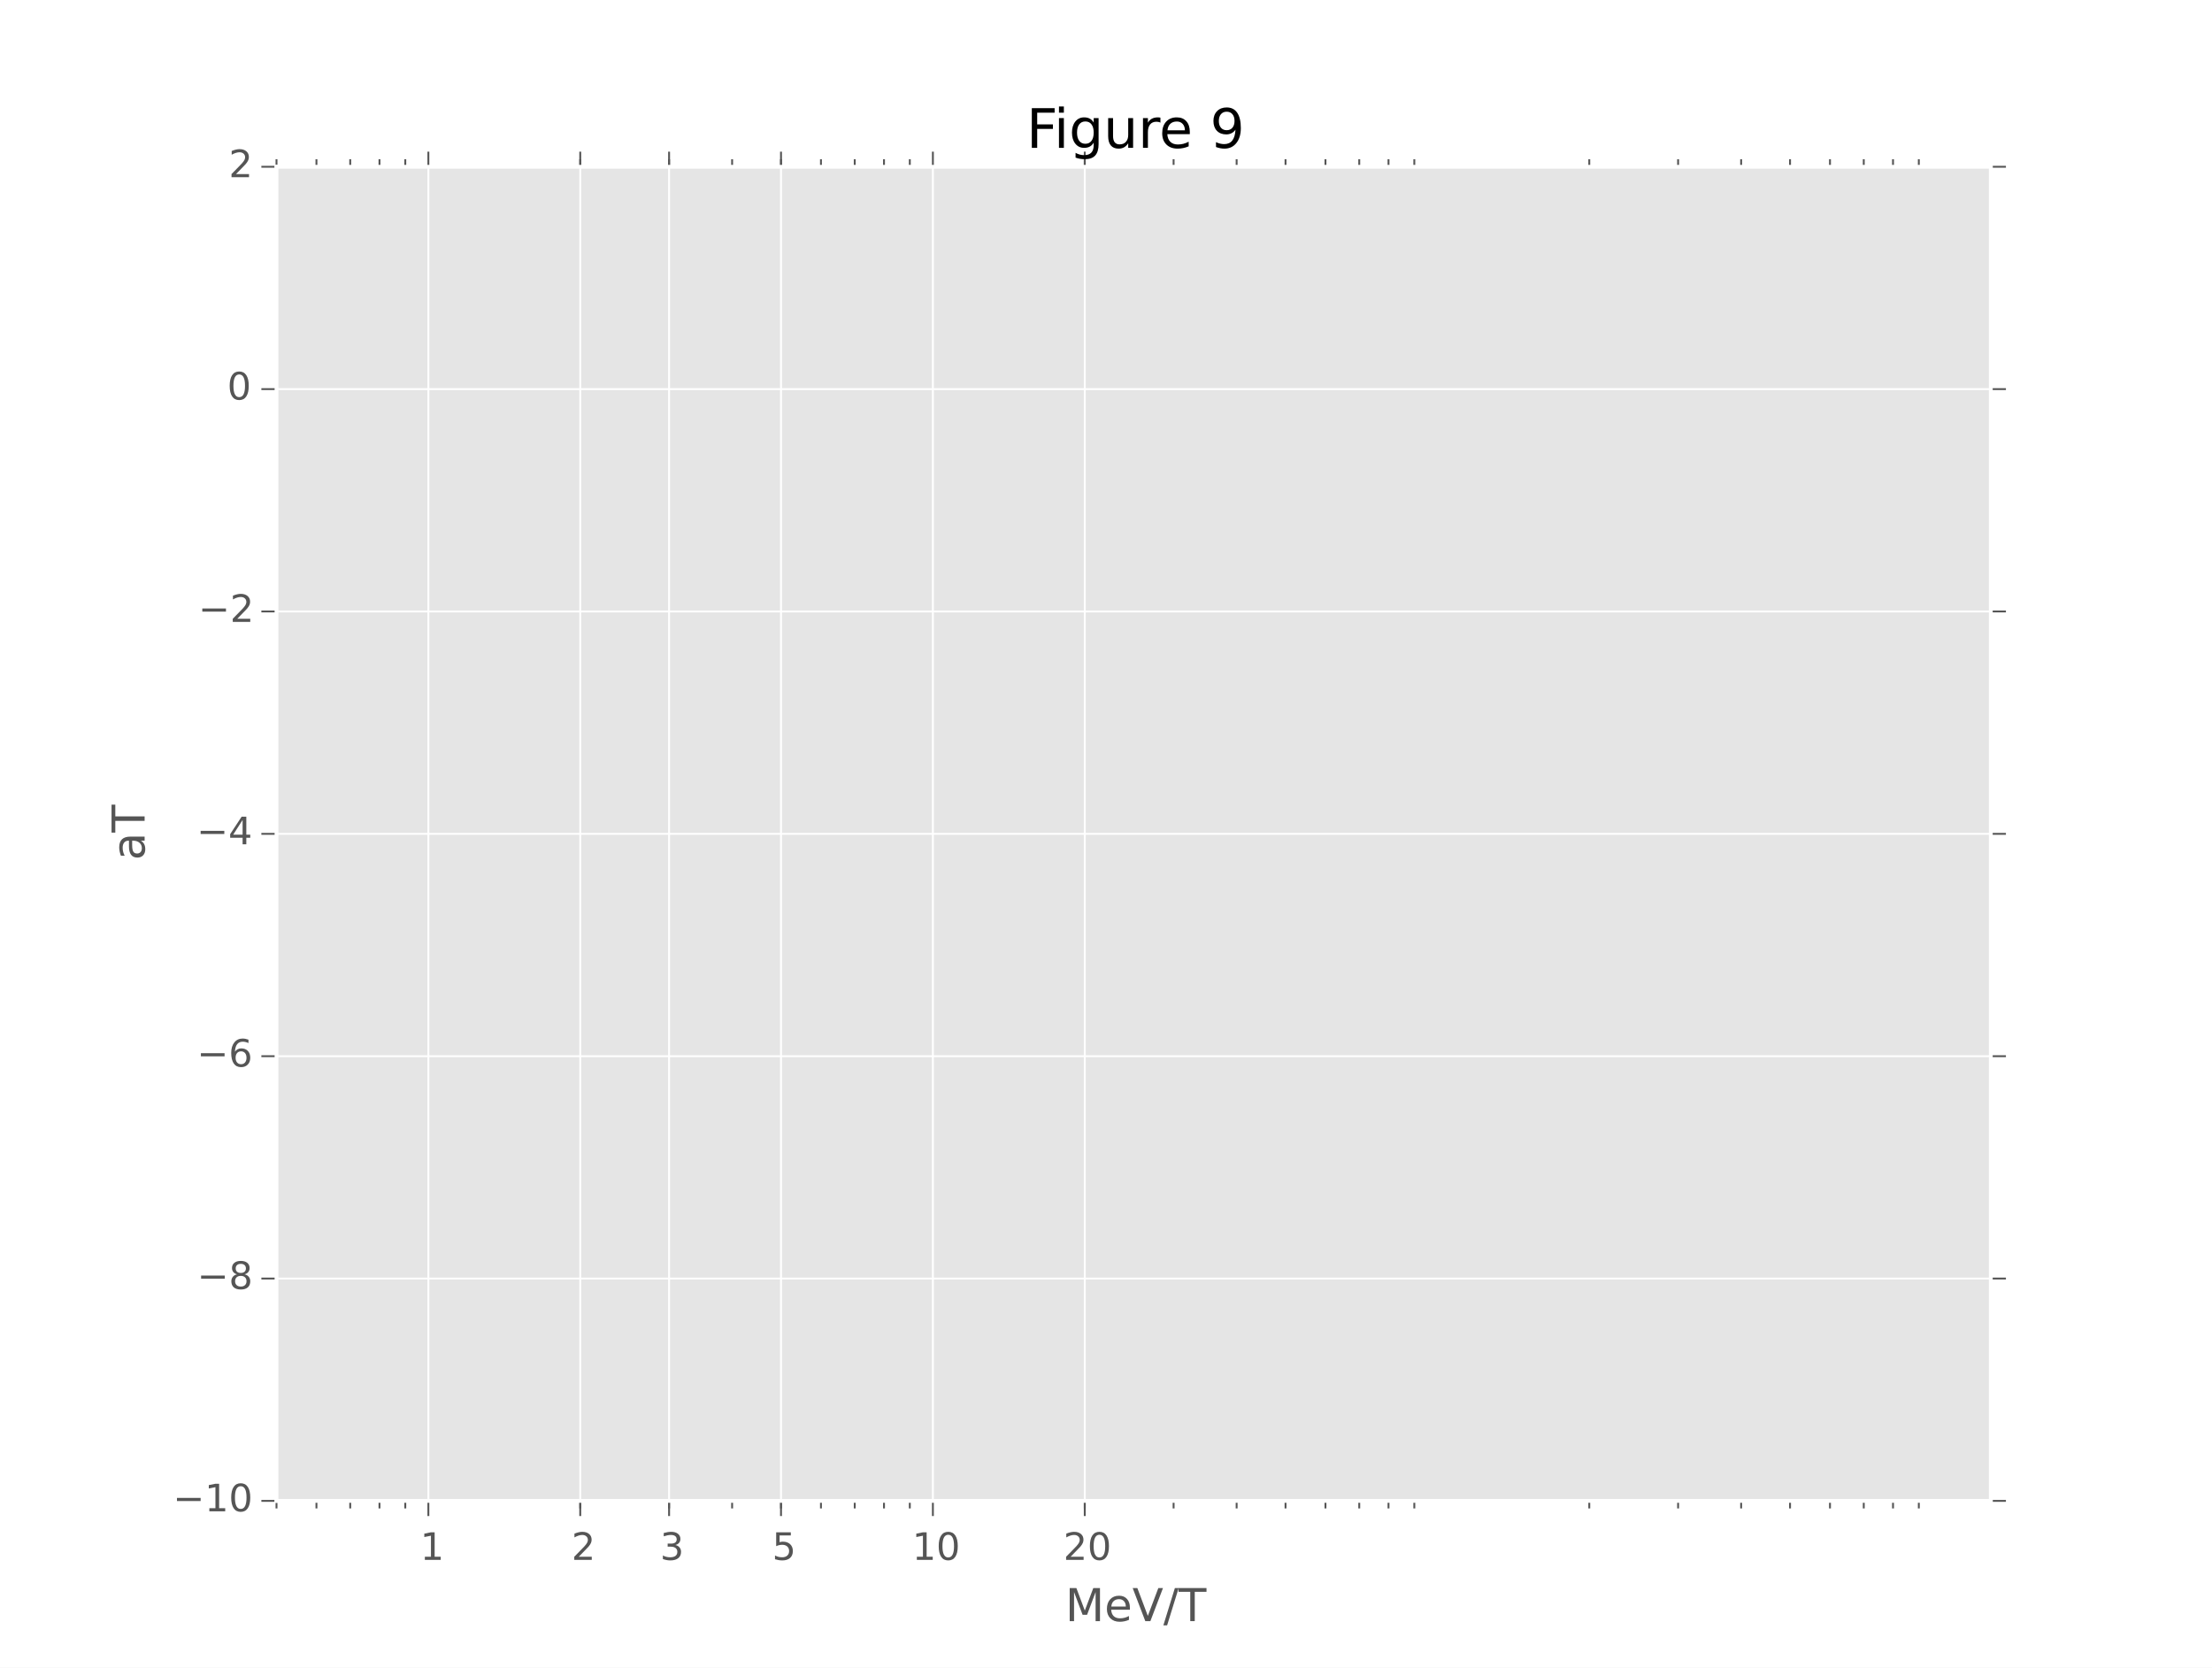
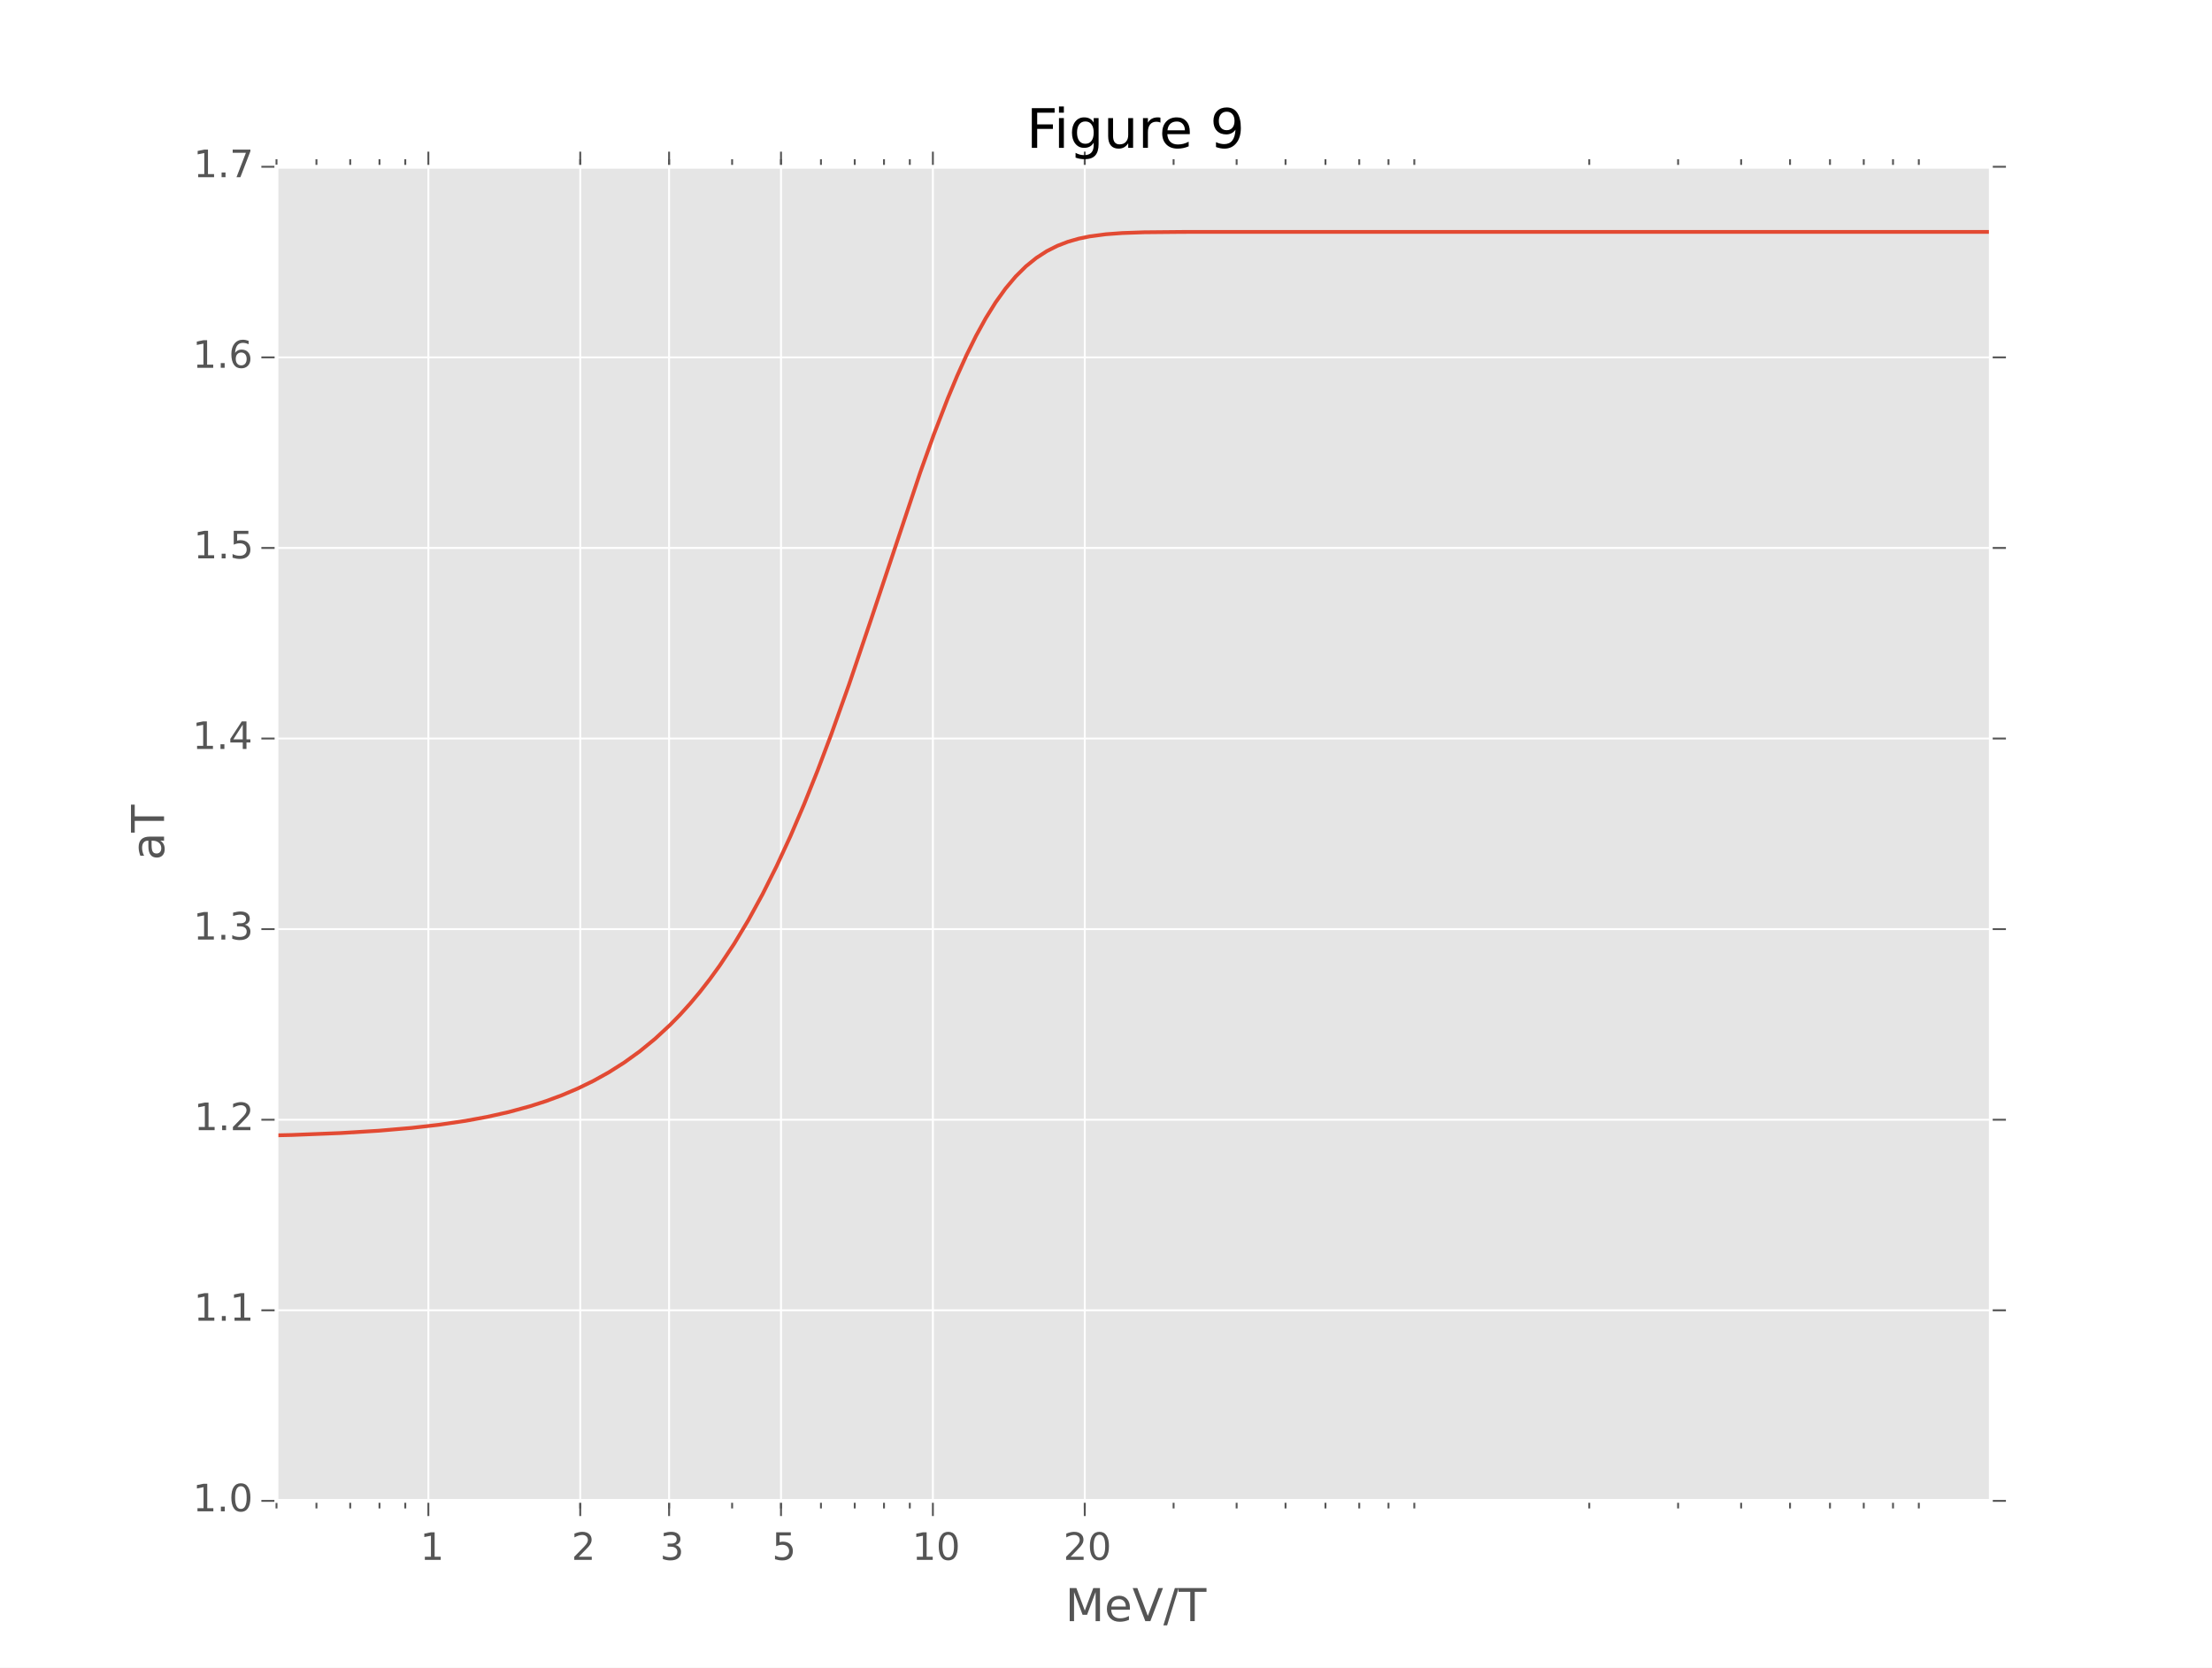
<svg xmlns="http://www.w3.org/2000/svg" xmlns:xlink="http://www.w3.org/1999/xlink" height="441pt" version="1.1" viewBox="0 0 585 441" width="585pt">
  <defs>
    <style type="text/css">
*{stroke-linecap:butt;stroke-linejoin:round;}
  </style>
  </defs>
  <g id="figure_1">
    <g id="patch_1">
      <path d=" M0 441 L585 441 L585 0 L0 0 z " style="fill:#ffffff;" />
    </g>
    <g id="axes_1">
      <g id="patch_2">
        <path d=" M73.125 396.9 L526.5 396.9 L526.5 44.1 L73.125 44.1 z " style="fill:#e5e5e5;" />
      </g>
      <g id="matplotlib.axis_1">
        <g id="xtick_1">
          <g id="line2d_1">
            <path clip-path="url(#p5873ec822d)" d=" M113.29 396.9 L113.29 44.1" style="fill:none;stroke:#ffffff;stroke-linecap:square;stroke-width:0.5;" />
          </g>
          <g id="line2d_2">
            <defs>
              <path d=" M0 0 L0 4" id="m64c3aef5f4" style="stroke:#555555;stroke-width:0.5;" />
            </defs>
            <g>
              <use style="fill:#555555;stroke:#555555;stroke-width:0.5;" x="113.29" xlink:href="#m64c3aef5f4" y="396.9" />
            </g>
          </g>
          <g id="line2d_3">
            <defs>
              <path d=" M0 0 L0 -4" id="m91191bb255" style="stroke:#555555;stroke-width:0.5;" />
            </defs>
            <g>
              <use style="fill:#555555;stroke:#555555;stroke-width:0.5;" x="113.29" xlink:href="#m91191bb255" y="44.1" />
            </g>
          </g>
          <g id="text_1">
            <defs>
              <path d=" M12.406 8.297 L28.516 8.297 L28.516 63.922 L10.984 60.406 L10.984 69.391 L28.422 72.906 L38.281 72.906 L38.281 8.297 L54.391 8.297 L54.391 0 L12.406 0 z " id="BitstreamVeraSans-Roman-31" />
            </defs>
            <g style="fill:#555555;" transform="translate(111.12 412.4984)scale(0.1 -0.1)">
              <use xlink:href="#BitstreamVeraSans-Roman-31" />
            </g>
          </g>
        </g>
        <g id="xtick_2">
          <g id="line2d_4">
            <path clip-path="url(#p5873ec822d)" d=" M153.456 396.9 L153.456 44.1" style="fill:none;stroke:#ffffff;stroke-linecap:square;stroke-width:0.5;" />
          </g>
          <g id="line2d_5">
            <g>
              <use style="fill:#555555;stroke:#555555;stroke-width:0.5;" x="153.456" xlink:href="#m64c3aef5f4" y="396.9" />
            </g>
          </g>
          <g id="line2d_6">
            <g>
              <use style="fill:#555555;stroke:#555555;stroke-width:0.5;" x="153.456" xlink:href="#m91191bb255" y="44.1" />
            </g>
          </g>
          <g id="text_2">
            <defs>
              <path d=" M19.188 8.297 L53.609 8.297 L53.609 0 L7.328 0 L7.328 8.297 Q12.938 14.109 22.625 23.891 Q32.328 33.688 34.812 36.531 Q39.547 41.844 41.422 45.531 Q43.312 49.219 43.312 52.781 Q43.312 58.594 39.234 62.25 Q35.156 65.922 28.609 65.922 Q23.969 65.922 18.812 64.312 Q13.672 62.703 7.812 59.422 L7.812 69.391 Q13.766 71.781 18.938 73 Q24.125 74.219 28.422 74.219 Q39.75 74.219 46.484 68.547 Q53.219 62.891 53.219 53.422 Q53.219 48.922 51.531 44.891 Q49.859 40.875 45.406 35.406 Q44.188 33.984 37.641 27.219 Q31.109 20.453 19.188 8.297" id="BitstreamVeraSans-Roman-32" />
            </defs>
            <g style="fill:#555555;" transform="translate(151.1417 412.4984)scale(0.1 -0.1)">
              <use xlink:href="#BitstreamVeraSans-Roman-32" />
            </g>
          </g>
        </g>
        <g id="xtick_3">
          <g id="line2d_7">
            <path clip-path="url(#p5873ec822d)" d=" M176.951 396.9 L176.951 44.1" style="fill:none;stroke:#ffffff;stroke-linecap:square;stroke-width:0.5;" />
          </g>
          <g id="line2d_8">
            <g>
              <use style="fill:#555555;stroke:#555555;stroke-width:0.5;" x="176.951" xlink:href="#m64c3aef5f4" y="396.9" />
            </g>
          </g>
          <g id="line2d_9">
            <g>
              <use style="fill:#555555;stroke:#555555;stroke-width:0.5;" x="176.951" xlink:href="#m91191bb255" y="44.1" />
            </g>
          </g>
          <g id="text_3">
            <defs>
              <path d=" M40.578 39.312 Q47.656 37.797 51.625 33 Q55.609 28.219 55.609 21.188 Q55.609 10.406 48.188 4.484 Q40.766 -1.422 27.094 -1.422 Q22.516 -1.422 17.656 -0.516 Q12.797 0.391 7.625 2.203 L7.625 11.719 Q11.719 9.328 16.594 8.109 Q21.484 6.891 26.812 6.891 Q36.078 6.891 40.938 10.547 Q45.797 14.203 45.797 21.188 Q45.797 27.641 41.281 31.266 Q36.766 34.906 28.719 34.906 L20.219 34.906 L20.219 43.016 L29.109 43.016 Q36.375 43.016 40.234 45.922 Q44.094 48.828 44.094 54.297 Q44.094 59.906 40.109 62.906 Q36.141 65.922 28.719 65.922 Q24.656 65.922 20.016 65.031 Q15.375 64.156 9.812 62.312 L9.812 71.094 Q15.438 72.656 20.344 73.438 Q25.25 74.219 29.594 74.219 Q40.828 74.219 47.359 69.109 Q53.906 64.016 53.906 55.328 Q53.906 49.266 50.438 45.094 Q46.969 40.922 40.578 39.312" id="BitstreamVeraSans-Roman-33" />
            </defs>
            <g style="fill:#555555;" transform="translate(174.5517 412.4984)scale(0.1 -0.1)">
              <use xlink:href="#BitstreamVeraSans-Roman-33" />
            </g>
          </g>
        </g>
        <g id="xtick_4">
          <g id="line2d_10">
            <path clip-path="url(#p5873ec822d)" d=" M206.551 396.9 L206.551 44.1" style="fill:none;stroke:#ffffff;stroke-linecap:square;stroke-width:0.5;" />
          </g>
          <g id="line2d_11">
            <g>
              <use style="fill:#555555;stroke:#555555;stroke-width:0.5;" x="206.551" xlink:href="#m64c3aef5f4" y="396.9" />
            </g>
          </g>
          <g id="line2d_12">
            <g>
              <use style="fill:#555555;stroke:#555555;stroke-width:0.5;" x="206.551" xlink:href="#m91191bb255" y="44.1" />
            </g>
          </g>
          <g id="text_4">
            <defs>
              <path d=" M10.797 72.906 L49.516 72.906 L49.516 64.594 L19.828 64.594 L19.828 46.734 Q21.969 47.469 24.109 47.828 Q26.266 48.188 28.422 48.188 Q40.625 48.188 47.75 41.5 Q54.891 34.812 54.891 23.391 Q54.891 11.625 47.562 5.094 Q40.234 -1.422 26.906 -1.422 Q22.312 -1.422 17.547 -0.641 Q12.797 0.141 7.719 1.703 L7.719 11.625 Q12.109 9.234 16.797 8.062 Q21.484 6.891 26.703 6.891 Q35.156 6.891 40.078 11.328 Q45.016 15.766 45.016 23.391 Q45.016 31 40.078 35.438 Q35.156 39.891 26.703 39.891 Q22.75 39.891 18.812 39.016 Q14.891 38.141 10.797 36.281 z " id="BitstreamVeraSans-Roman-35" />
            </defs>
            <g style="fill:#555555;" transform="translate(204.1928 412.4984)scale(0.1 -0.1)">
              <use xlink:href="#BitstreamVeraSans-Roman-35" />
            </g>
          </g>
        </g>
        <g id="xtick_5">
          <g id="line2d_13">
            <path clip-path="url(#p5873ec822d)" d=" M246.717 396.9 L246.717 44.1" style="fill:none;stroke:#ffffff;stroke-linecap:square;stroke-width:0.5;" />
          </g>
          <g id="line2d_14">
            <g>
              <use style="fill:#555555;stroke:#555555;stroke-width:0.5;" x="246.717" xlink:href="#m64c3aef5f4" y="396.9" />
            </g>
          </g>
          <g id="line2d_15">
            <g>
              <use style="fill:#555555;stroke:#555555;stroke-width:0.5;" x="246.717" xlink:href="#m91191bb255" y="44.1" />
            </g>
          </g>
          <g id="text_5">
            <defs>
              <path d=" M31.781 66.406 Q24.172 66.406 20.328 58.906 Q16.5 51.422 16.5 36.375 Q16.5 21.391 20.328 13.891 Q24.172 6.391 31.781 6.391 Q39.453 6.391 43.281 13.891 Q47.125 21.391 47.125 36.375 Q47.125 51.422 43.281 58.906 Q39.453 66.406 31.781 66.406 M31.781 74.219 Q44.047 74.219 50.516 64.516 Q56.984 54.828 56.984 36.375 Q56.984 17.969 50.516 8.266 Q44.047 -1.422 31.781 -1.422 Q19.531 -1.422 13.062 8.266 Q6.594 17.969 6.594 36.375 Q6.594 54.828 13.062 64.516 Q19.531 74.219 31.781 74.219" id="BitstreamVeraSans-Roman-30" />
            </defs>
            <g style="fill:#555555;" transform="translate(241.2355 412.4984)scale(0.1 -0.1)">
              <use xlink:href="#BitstreamVeraSans-Roman-31" />
              <use x="63.623" xlink:href="#BitstreamVeraSans-Roman-30" />
            </g>
          </g>
        </g>
        <g id="xtick_6">
          <g id="line2d_16">
            <path clip-path="url(#p5873ec822d)" d=" M286.882 396.9 L286.882 44.1" style="fill:none;stroke:#ffffff;stroke-linecap:square;stroke-width:0.5;" />
          </g>
          <g id="line2d_17">
            <g>
              <use style="fill:#555555;stroke:#555555;stroke-width:0.5;" x="286.882" xlink:href="#m64c3aef5f4" y="396.9" />
            </g>
          </g>
          <g id="line2d_18">
            <g>
              <use style="fill:#555555;stroke:#555555;stroke-width:0.5;" x="286.882" xlink:href="#m91191bb255" y="44.1" />
            </g>
          </g>
          <g id="text_6">
            <g style="fill:#555555;" transform="translate(281.2181 412.4984)scale(0.1 -0.1)">
              <use xlink:href="#BitstreamVeraSans-Roman-32" />
              <use x="63.623" xlink:href="#BitstreamVeraSans-Roman-30" />
            </g>
          </g>
        </g>
        <g id="xtick_7">
          <g id="line2d_19">
            <defs>
              <path d=" M0 0 L0 2" id="m7c1be8cc89" style="stroke:#555555;stroke-width:0.5;" />
            </defs>
            <g>
              <use style="fill:#555555;stroke:#555555;stroke-width:0.5;" x="73.125" xlink:href="#m7c1be8cc89" y="396.9" />
            </g>
          </g>
          <g id="line2d_20">
            <defs>
              <path d=" M0 0 L0 -2" id="m590dc32cdf" style="stroke:#555555;stroke-width:0.5;" />
            </defs>
            <g>
              <use style="fill:#555555;stroke:#555555;stroke-width:0.5;" x="73.125" xlink:href="#m590dc32cdf" y="44.1" />
            </g>
          </g>
        </g>
        <g id="xtick_8">
          <g id="line2d_21">
            <g>
              <use style="fill:#555555;stroke:#555555;stroke-width:0.5;" x="83.69" xlink:href="#m7c1be8cc89" y="396.9" />
            </g>
          </g>
          <g id="line2d_22">
            <g>
              <use style="fill:#555555;stroke:#555555;stroke-width:0.5;" x="83.69" xlink:href="#m590dc32cdf" y="44.1" />
            </g>
          </g>
        </g>
        <g id="xtick_9">
          <g id="line2d_23">
            <g>
              <use style="fill:#555555;stroke:#555555;stroke-width:0.5;" x="92.622" xlink:href="#m7c1be8cc89" y="396.9" />
            </g>
          </g>
          <g id="line2d_24">
            <g>
              <use style="fill:#555555;stroke:#555555;stroke-width:0.5;" x="92.622" xlink:href="#m590dc32cdf" y="44.1" />
            </g>
          </g>
        </g>
        <g id="xtick_10">
          <g id="line2d_25">
            <g>
              <use style="fill:#555555;stroke:#555555;stroke-width:0.5;" x="100.36" xlink:href="#m7c1be8cc89" y="396.9" />
            </g>
          </g>
          <g id="line2d_26">
            <g>
              <use style="fill:#555555;stroke:#555555;stroke-width:0.5;" x="100.36" xlink:href="#m590dc32cdf" y="44.1" />
            </g>
          </g>
        </g>
        <g id="xtick_11">
          <g id="line2d_27">
            <g>
              <use style="fill:#555555;stroke:#555555;stroke-width:0.5;" x="107.185" xlink:href="#m7c1be8cc89" y="396.9" />
            </g>
          </g>
          <g id="line2d_28">
            <g>
              <use style="fill:#555555;stroke:#555555;stroke-width:0.5;" x="107.185" xlink:href="#m590dc32cdf" y="44.1" />
            </g>
          </g>
        </g>
        <g id="xtick_12">
          <g id="line2d_29">
            <g>
              <use style="fill:#555555;stroke:#555555;stroke-width:0.5;" x="153.456" xlink:href="#m7c1be8cc89" y="396.9" />
            </g>
          </g>
          <g id="line2d_30">
            <g>
              <use style="fill:#555555;stroke:#555555;stroke-width:0.5;" x="153.456" xlink:href="#m590dc32cdf" y="44.1" />
            </g>
          </g>
        </g>
        <g id="xtick_13">
          <g id="line2d_31">
            <g>
              <use style="fill:#555555;stroke:#555555;stroke-width:0.5;" x="176.951" xlink:href="#m7c1be8cc89" y="396.9" />
            </g>
          </g>
          <g id="line2d_32">
            <g>
              <use style="fill:#555555;stroke:#555555;stroke-width:0.5;" x="176.951" xlink:href="#m590dc32cdf" y="44.1" />
            </g>
          </g>
        </g>
        <g id="xtick_14">
          <g id="line2d_33">
            <g>
              <use style="fill:#555555;stroke:#555555;stroke-width:0.5;" x="193.621" xlink:href="#m7c1be8cc89" y="396.9" />
            </g>
          </g>
          <g id="line2d_34">
            <g>
              <use style="fill:#555555;stroke:#555555;stroke-width:0.5;" x="193.621" xlink:href="#m590dc32cdf" y="44.1" />
            </g>
          </g>
        </g>
        <g id="xtick_15">
          <g id="line2d_35">
            <g>
              <use style="fill:#555555;stroke:#555555;stroke-width:0.5;" x="206.551" xlink:href="#m7c1be8cc89" y="396.9" />
            </g>
          </g>
          <g id="line2d_36">
            <g>
              <use style="fill:#555555;stroke:#555555;stroke-width:0.5;" x="206.551" xlink:href="#m590dc32cdf" y="44.1" />
            </g>
          </g>
        </g>
        <g id="xtick_16">
          <g id="line2d_37">
            <g>
              <use style="fill:#555555;stroke:#555555;stroke-width:0.5;" x="217.116" xlink:href="#m7c1be8cc89" y="396.9" />
            </g>
          </g>
          <g id="line2d_38">
            <g>
              <use style="fill:#555555;stroke:#555555;stroke-width:0.5;" x="217.116" xlink:href="#m590dc32cdf" y="44.1" />
            </g>
          </g>
        </g>
        <g id="xtick_17">
          <g id="line2d_39">
            <g>
              <use style="fill:#555555;stroke:#555555;stroke-width:0.5;" x="226.049" xlink:href="#m7c1be8cc89" y="396.9" />
            </g>
          </g>
          <g id="line2d_40">
            <g>
              <use style="fill:#555555;stroke:#555555;stroke-width:0.5;" x="226.049" xlink:href="#m590dc32cdf" y="44.1" />
            </g>
          </g>
        </g>
        <g id="xtick_18">
          <g id="line2d_41">
            <g>
              <use style="fill:#555555;stroke:#555555;stroke-width:0.5;" x="233.786" xlink:href="#m7c1be8cc89" y="396.9" />
            </g>
          </g>
          <g id="line2d_42">
            <g>
              <use style="fill:#555555;stroke:#555555;stroke-width:0.5;" x="233.786" xlink:href="#m590dc32cdf" y="44.1" />
            </g>
          </g>
        </g>
        <g id="xtick_19">
          <g id="line2d_43">
            <g>
              <use style="fill:#555555;stroke:#555555;stroke-width:0.5;" x="240.612" xlink:href="#m7c1be8cc89" y="396.9" />
            </g>
          </g>
          <g id="line2d_44">
            <g>
              <use style="fill:#555555;stroke:#555555;stroke-width:0.5;" x="240.612" xlink:href="#m590dc32cdf" y="44.1" />
            </g>
          </g>
        </g>
        <g id="xtick_20">
          <g id="line2d_45">
            <g>
              <use style="fill:#555555;stroke:#555555;stroke-width:0.5;" x="286.882" xlink:href="#m7c1be8cc89" y="396.9" />
            </g>
          </g>
          <g id="line2d_46">
            <g>
              <use style="fill:#555555;stroke:#555555;stroke-width:0.5;" x="286.882" xlink:href="#m590dc32cdf" y="44.1" />
            </g>
          </g>
        </g>
        <g id="xtick_21">
          <g id="line2d_47">
            <g>
              <use style="fill:#555555;stroke:#555555;stroke-width:0.5;" x="310.377" xlink:href="#m7c1be8cc89" y="396.9" />
            </g>
          </g>
          <g id="line2d_48">
            <g>
              <use style="fill:#555555;stroke:#555555;stroke-width:0.5;" x="310.377" xlink:href="#m590dc32cdf" y="44.1" />
            </g>
          </g>
        </g>
        <g id="xtick_22">
          <g id="line2d_49">
            <g>
              <use style="fill:#555555;stroke:#555555;stroke-width:0.5;" x="327.048" xlink:href="#m7c1be8cc89" y="396.9" />
            </g>
          </g>
          <g id="line2d_50">
            <g>
              <use style="fill:#555555;stroke:#555555;stroke-width:0.5;" x="327.048" xlink:href="#m590dc32cdf" y="44.1" />
            </g>
          </g>
        </g>
        <g id="xtick_23">
          <g id="line2d_51">
            <g>
              <use style="fill:#555555;stroke:#555555;stroke-width:0.5;" x="339.978" xlink:href="#m7c1be8cc89" y="396.9" />
            </g>
          </g>
          <g id="line2d_52">
            <g>
              <use style="fill:#555555;stroke:#555555;stroke-width:0.5;" x="339.978" xlink:href="#m590dc32cdf" y="44.1" />
            </g>
          </g>
        </g>
        <g id="xtick_24">
          <g id="line2d_53">
            <g>
              <use style="fill:#555555;stroke:#555555;stroke-width:0.5;" x="350.543" xlink:href="#m7c1be8cc89" y="396.9" />
            </g>
          </g>
          <g id="line2d_54">
            <g>
              <use style="fill:#555555;stroke:#555555;stroke-width:0.5;" x="350.543" xlink:href="#m590dc32cdf" y="44.1" />
            </g>
          </g>
        </g>
        <g id="xtick_25">
          <g id="line2d_55">
            <g>
              <use style="fill:#555555;stroke:#555555;stroke-width:0.5;" x="359.475" xlink:href="#m7c1be8cc89" y="396.9" />
            </g>
          </g>
          <g id="line2d_56">
            <g>
              <use style="fill:#555555;stroke:#555555;stroke-width:0.5;" x="359.475" xlink:href="#m590dc32cdf" y="44.1" />
            </g>
          </g>
        </g>
        <g id="xtick_26">
          <g id="line2d_57">
            <g>
              <use style="fill:#555555;stroke:#555555;stroke-width:0.5;" x="367.213" xlink:href="#m7c1be8cc89" y="396.9" />
            </g>
          </g>
          <g id="line2d_58">
            <g>
              <use style="fill:#555555;stroke:#555555;stroke-width:0.5;" x="367.213" xlink:href="#m590dc32cdf" y="44.1" />
            </g>
          </g>
        </g>
        <g id="xtick_27">
          <g id="line2d_59">
            <g>
              <use style="fill:#555555;stroke:#555555;stroke-width:0.5;" x="374.038" xlink:href="#m7c1be8cc89" y="396.9" />
            </g>
          </g>
          <g id="line2d_60">
            <g>
              <use style="fill:#555555;stroke:#555555;stroke-width:0.5;" x="374.038" xlink:href="#m590dc32cdf" y="44.1" />
            </g>
          </g>
        </g>
        <g id="xtick_28">
          <g id="line2d_61">
            <g>
              <use style="fill:#555555;stroke:#555555;stroke-width:0.5;" x="420.309" xlink:href="#m7c1be8cc89" y="396.9" />
            </g>
          </g>
          <g id="line2d_62">
            <g>
              <use style="fill:#555555;stroke:#555555;stroke-width:0.5;" x="420.309" xlink:href="#m590dc32cdf" y="44.1" />
            </g>
          </g>
        </g>
        <g id="xtick_29">
          <g id="line2d_63">
            <g>
              <use style="fill:#555555;stroke:#555555;stroke-width:0.5;" x="443.804" xlink:href="#m7c1be8cc89" y="396.9" />
            </g>
          </g>
          <g id="line2d_64">
            <g>
              <use style="fill:#555555;stroke:#555555;stroke-width:0.5;" x="443.804" xlink:href="#m590dc32cdf" y="44.1" />
            </g>
          </g>
        </g>
        <g id="xtick_30">
          <g id="line2d_65">
            <g>
              <use style="fill:#555555;stroke:#555555;stroke-width:0.5;" x="460.474" xlink:href="#m7c1be8cc89" y="396.9" />
            </g>
          </g>
          <g id="line2d_66">
            <g>
              <use style="fill:#555555;stroke:#555555;stroke-width:0.5;" x="460.474" xlink:href="#m590dc32cdf" y="44.1" />
            </g>
          </g>
        </g>
        <g id="xtick_31">
          <g id="line2d_67">
            <g>
              <use style="fill:#555555;stroke:#555555;stroke-width:0.5;" x="473.404" xlink:href="#m7c1be8cc89" y="396.9" />
            </g>
          </g>
          <g id="line2d_68">
            <g>
              <use style="fill:#555555;stroke:#555555;stroke-width:0.5;" x="473.404" xlink:href="#m590dc32cdf" y="44.1" />
            </g>
          </g>
        </g>
        <g id="xtick_32">
          <g id="line2d_69">
            <g>
              <use style="fill:#555555;stroke:#555555;stroke-width:0.5;" x="483.969" xlink:href="#m7c1be8cc89" y="396.9" />
            </g>
          </g>
          <g id="line2d_70">
            <g>
              <use style="fill:#555555;stroke:#555555;stroke-width:0.5;" x="483.969" xlink:href="#m590dc32cdf" y="44.1" />
            </g>
          </g>
        </g>
        <g id="xtick_33">
          <g id="line2d_71">
            <g>
              <use style="fill:#555555;stroke:#555555;stroke-width:0.5;" x="492.902" xlink:href="#m7c1be8cc89" y="396.9" />
            </g>
          </g>
          <g id="line2d_72">
            <g>
              <use style="fill:#555555;stroke:#555555;stroke-width:0.5;" x="492.902" xlink:href="#m590dc32cdf" y="44.1" />
            </g>
          </g>
        </g>
        <g id="xtick_34">
          <g id="line2d_73">
            <g>
              <use style="fill:#555555;stroke:#555555;stroke-width:0.5;" x="500.639" xlink:href="#m7c1be8cc89" y="396.9" />
            </g>
          </g>
          <g id="line2d_74">
            <g>
              <use style="fill:#555555;stroke:#555555;stroke-width:0.5;" x="500.639" xlink:href="#m590dc32cdf" y="44.1" />
            </g>
          </g>
        </g>
        <g id="xtick_35">
          <g id="line2d_75">
            <g>
              <use style="fill:#555555;stroke:#555555;stroke-width:0.5;" x="507.464" xlink:href="#m7c1be8cc89" y="396.9" />
            </g>
          </g>
          <g id="line2d_76">
            <g>
              <use style="fill:#555555;stroke:#555555;stroke-width:0.5;" x="507.464" xlink:href="#m590dc32cdf" y="44.1" />
            </g>
          </g>
        </g>
        <g id="text_7">
          <defs>
            <path d=" M56.203 29.594 L56.203 25.203 L14.891 25.203 Q15.484 15.922 20.484 11.062 Q25.484 6.203 34.422 6.203 Q39.594 6.203 44.453 7.469 Q49.312 8.734 54.109 11.281 L54.109 2.781 Q49.266 0.734 44.188 -0.344 Q39.109 -1.422 33.891 -1.422 Q20.797 -1.422 13.156 6.188 Q5.516 13.812 5.516 26.812 Q5.516 40.234 12.766 48.109 Q20.016 56 32.328 56 Q43.359 56 49.781 48.891 Q56.203 41.797 56.203 29.594 M47.219 32.234 Q47.125 39.594 43.094 43.984 Q39.062 48.391 32.422 48.391 Q24.906 48.391 20.391 44.141 Q15.875 39.891 15.188 32.172 z " id="BitstreamVeraSans-Roman-65" />
            <path d=" M9.812 72.906 L24.516 72.906 L43.109 23.297 L61.812 72.906 L76.516 72.906 L76.516 0 L66.891 0 L66.891 64.016 L48.094 14.016 L38.188 14.016 L19.391 64.016 L19.391 0 L9.812 0 z " id="BitstreamVeraSans-Roman-4d" />
            <path d=" M-0.297 72.906 L61.375 72.906 L61.375 64.594 L35.5 64.594 L35.5 0 L25.594 0 L25.594 64.594 L-0.297 64.594 z " id="BitstreamVeraSans-Roman-54" />
            <path d=" M28.609 0 L0.781 72.906 L11.078 72.906 L34.188 11.531 L57.328 72.906 L67.578 72.906 L39.797 0 z " id="BitstreamVeraSans-Roman-56" />
            <path d=" M25.391 72.906 L33.688 72.906 L8.297 -9.281 L0 -9.281 z " id="BitstreamVeraSans-Roman-2f" />
          </defs>
          <g style="fill:#555555;" transform="translate(281.7244 428.6963)scale(0.12 -0.12)">
            <use xlink:href="#BitstreamVeraSans-Roman-4d" />
            <use x="86.279" xlink:href="#BitstreamVeraSans-Roman-65" />
            <use x="147.803" xlink:href="#BitstreamVeraSans-Roman-56" />
            <use x="216.211" xlink:href="#BitstreamVeraSans-Roman-2f" />
            <use x="249.902" xlink:href="#BitstreamVeraSans-Roman-54" />
          </g>
        </g>
      </g>
      <g id="matplotlib.axis_2">
        <g id="ytick_1">
          <g id="line2d_77">
            <path clip-path="url(#p5873ec822d)" d=" M73.125 396.9 L526.5 396.9" style="fill:none;stroke:#ffffff;stroke-linecap:square;stroke-width:0.5;" />
          </g>
          <g id="line2d_78">
            <defs>
              <path d=" M0 0 L-4 0" id="mf591f037a3" style="stroke:#555555;stroke-width:0.5;" />
            </defs>
            <g>
              <use style="fill:#555555;stroke:#555555;stroke-width:0.5;" x="73.125" xlink:href="#mf591f037a3" y="396.9" />
            </g>
          </g>
          <g id="line2d_79">
            <defs>
              <path d=" M0 0 L4 0" id="m9430d3eee0" style="stroke:#555555;stroke-width:0.5;" />
            </defs>
            <g>
              <use style="fill:#555555;stroke:#555555;stroke-width:0.5;" x="526.5" xlink:href="#m9430d3eee0" y="396.9" />
            </g>
          </g>
          <g id="text_8">
            <defs>
-               <path d=" M10.594 35.5 L73.188 35.5 L73.188 27.203 L10.594 27.203 z " id="BitstreamVeraSans-Roman-2212" />
-             </defs>
-             <g style="fill:#555555;" transform="translate(45.74375 399.6594)scale(0.1 -0.1)">
-               <use xlink:href="#BitstreamVeraSans-Roman-2212" />
-               <use x="83.789" xlink:href="#BitstreamVeraSans-Roman-31" />
-               <use x="147.412" xlink:href="#BitstreamVeraSans-Roman-30" />
+               <path d=" M10.688 12.406 L21 12.406 L21 0 L10.688 0 z " id="BitstreamVeraSans-Roman-2e" />
+             </defs>
+             <g style="fill:#555555;" transform="translate(50.98438 399.6594)scale(0.1 -0.1)">
+               <use xlink:href="#BitstreamVeraSans-Roman-31" />
+               <use x="63.623" xlink:href="#BitstreamVeraSans-Roman-2e" />
+               <use x="95.41" xlink:href="#BitstreamVeraSans-Roman-30" />
            </g>
          </g>
        </g>
        <g id="ytick_2">
          <g id="line2d_80">
-             <path clip-path="url(#p5873ec822d)" d=" M73.125 338.1 L526.5 338.1" style="fill:none;stroke:#ffffff;stroke-linecap:square;stroke-width:0.5;" />
+             <path clip-path="url(#p5873ec822d)" d=" M73.125 346.5 L526.5 346.5" style="fill:none;stroke:#ffffff;stroke-linecap:square;stroke-width:0.5;" />
          </g>
          <g id="line2d_81">
            <g>
-               <use style="fill:#555555;stroke:#555555;stroke-width:0.5;" x="73.125" xlink:href="#mf591f037a3" y="338.1" />
+               <use style="fill:#555555;stroke:#555555;stroke-width:0.5;" x="73.125" xlink:href="#mf591f037a3" y="346.5" />
            </g>
          </g>
          <g id="line2d_82">
            <g>
-               <use style="fill:#555555;stroke:#555555;stroke-width:0.5;" x="526.5" xlink:href="#m9430d3eee0" y="338.1" />
+               <use style="fill:#555555;stroke:#555555;stroke-width:0.5;" x="526.5" xlink:href="#m9430d3eee0" y="346.5" />
            </g>
          </g>
          <g id="text_9">
-             <defs>
-               <path d=" M31.781 34.625 Q24.75 34.625 20.719 30.859 Q16.703 27.094 16.703 20.516 Q16.703 13.922 20.719 10.156 Q24.75 6.391 31.781 6.391 Q38.812 6.391 42.859 10.172 Q46.922 13.969 46.922 20.516 Q46.922 27.094 42.891 30.859 Q38.875 34.625 31.781 34.625 M21.922 38.812 Q15.578 40.375 12.031 44.719 Q8.5 49.078 8.5 55.328 Q8.5 64.062 14.719 69.141 Q20.953 74.219 31.781 74.219 Q42.672 74.219 48.875 69.141 Q55.078 64.062 55.078 55.328 Q55.078 49.078 51.531 44.719 Q48 40.375 41.703 38.812 Q48.828 37.156 52.797 32.312 Q56.781 27.484 56.781 20.516 Q56.781 9.906 50.312 4.234 Q43.844 -1.422 31.781 -1.422 Q19.734 -1.422 13.25 4.234 Q6.781 9.906 6.781 20.516 Q6.781 27.484 10.781 32.312 Q14.797 37.156 21.922 38.812 M18.312 54.391 Q18.312 48.734 21.844 45.562 Q25.391 42.391 31.781 42.391 Q38.141 42.391 41.719 45.562 Q45.312 48.734 45.312 54.391 Q45.312 60.062 41.719 63.234 Q38.141 66.406 31.781 66.406 Q25.391 66.406 21.844 63.234 Q18.312 60.062 18.312 54.391" id="BitstreamVeraSans-Roman-38" />
-             </defs>
-             <g style="fill:#555555;" transform="translate(52.12656 340.8594)scale(0.1 -0.1)">
-               <use xlink:href="#BitstreamVeraSans-Roman-2212" />
-               <use x="83.789" xlink:href="#BitstreamVeraSans-Roman-38" />
+             <g style="fill:#555555;" transform="translate(51.24375 349.2594)scale(0.1 -0.1)">
+               <use xlink:href="#BitstreamVeraSans-Roman-31" />
+               <use x="63.623" xlink:href="#BitstreamVeraSans-Roman-2e" />
+               <use x="95.41" xlink:href="#BitstreamVeraSans-Roman-31" />
            </g>
          </g>
        </g>
        <g id="ytick_3">
          <g id="line2d_83">
-             <path clip-path="url(#p5873ec822d)" d=" M73.125 279.3 L526.5 279.3" style="fill:none;stroke:#ffffff;stroke-linecap:square;stroke-width:0.5;" />
+             <path clip-path="url(#p5873ec822d)" d=" M73.125 296.1 L526.5 296.1" style="fill:none;stroke:#ffffff;stroke-linecap:square;stroke-width:0.5;" />
          </g>
          <g id="line2d_84">
            <g>
-               <use style="fill:#555555;stroke:#555555;stroke-width:0.5;" x="73.125" xlink:href="#mf591f037a3" y="279.3" />
+               <use style="fill:#555555;stroke:#555555;stroke-width:0.5;" x="73.125" xlink:href="#mf591f037a3" y="296.1" />
            </g>
          </g>
          <g id="line2d_85">
            <g>
-               <use style="fill:#555555;stroke:#555555;stroke-width:0.5;" x="526.5" xlink:href="#m9430d3eee0" y="279.3" />
+               <use style="fill:#555555;stroke:#555555;stroke-width:0.5;" x="526.5" xlink:href="#m9430d3eee0" y="296.1" />
            </g>
          </g>
          <g id="text_10">
-             <defs>
-               <path d=" M33.016 40.375 Q26.375 40.375 22.484 35.828 Q18.609 31.297 18.609 23.391 Q18.609 15.531 22.484 10.953 Q26.375 6.391 33.016 6.391 Q39.656 6.391 43.531 10.953 Q47.406 15.531 47.406 23.391 Q47.406 31.297 43.531 35.828 Q39.656 40.375 33.016 40.375 M52.594 71.297 L52.594 62.312 Q48.875 64.062 45.094 64.984 Q41.312 65.922 37.594 65.922 Q27.828 65.922 22.672 59.328 Q17.531 52.734 16.797 39.406 Q19.672 43.656 24.016 45.922 Q28.375 48.188 33.594 48.188 Q44.578 48.188 50.953 41.516 Q57.328 34.859 57.328 23.391 Q57.328 12.156 50.688 5.359 Q44.047 -1.422 33.016 -1.422 Q20.359 -1.422 13.672 8.266 Q6.984 17.969 6.984 36.375 Q6.984 53.656 15.188 63.938 Q23.391 74.219 37.203 74.219 Q40.922 74.219 44.703 73.484 Q48.484 72.75 52.594 71.297" id="BitstreamVeraSans-Roman-36" />
-             </defs>
-             <g style="fill:#555555;" transform="translate(52.07187 282.0594)scale(0.1 -0.1)">
-               <use xlink:href="#BitstreamVeraSans-Roman-2212" />
-               <use x="83.789" xlink:href="#BitstreamVeraSans-Roman-36" />
+             <g style="fill:#555555;" transform="translate(51.32187 298.8594)scale(0.1 -0.1)">
+               <use xlink:href="#BitstreamVeraSans-Roman-31" />
+               <use x="63.623" xlink:href="#BitstreamVeraSans-Roman-2e" />
+               <use x="95.41" xlink:href="#BitstreamVeraSans-Roman-32" />
            </g>
          </g>
        </g>
        <g id="ytick_4">
          <g id="line2d_86">
-             <path clip-path="url(#p5873ec822d)" d=" M73.125 220.5 L526.5 220.5" style="fill:none;stroke:#ffffff;stroke-linecap:square;stroke-width:0.5;" />
+             <path clip-path="url(#p5873ec822d)" d=" M73.125 245.7 L526.5 245.7" style="fill:none;stroke:#ffffff;stroke-linecap:square;stroke-width:0.5;" />
          </g>
          <g id="line2d_87">
            <g>
-               <use style="fill:#555555;stroke:#555555;stroke-width:0.5;" x="73.125" xlink:href="#mf591f037a3" y="220.5" />
+               <use style="fill:#555555;stroke:#555555;stroke-width:0.5;" x="73.125" xlink:href="#mf591f037a3" y="245.7" />
            </g>
          </g>
          <g id="line2d_88">
            <g>
-               <use style="fill:#555555;stroke:#555555;stroke-width:0.5;" x="526.5" xlink:href="#m9430d3eee0" y="220.5" />
+               <use style="fill:#555555;stroke:#555555;stroke-width:0.5;" x="526.5" xlink:href="#m9430d3eee0" y="245.7" />
            </g>
          </g>
          <g id="text_11">
-             <defs>
-               <path d=" M37.797 64.312 L12.891 25.391 L37.797 25.391 z  M35.203 72.906 L47.609 72.906 L47.609 25.391 L58.016 25.391 L58.016 17.188 L47.609 17.188 L47.609 0 L37.797 0 L37.797 17.188 L4.891 17.188 L4.891 26.703 z " id="BitstreamVeraSans-Roman-34" />
-             </defs>
-             <g style="fill:#555555;" transform="translate(52.00312 223.2594)scale(0.1 -0.1)">
-               <use xlink:href="#BitstreamVeraSans-Roman-2212" />
-               <use x="83.789" xlink:href="#BitstreamVeraSans-Roman-34" />
+             <g style="fill:#555555;" transform="translate(51.12188 248.4594)scale(0.1 -0.1)">
+               <use xlink:href="#BitstreamVeraSans-Roman-31" />
+               <use x="63.623" xlink:href="#BitstreamVeraSans-Roman-2e" />
+               <use x="95.41" xlink:href="#BitstreamVeraSans-Roman-33" />
            </g>
          </g>
        </g>
        <g id="ytick_5">
          <g id="line2d_89">
-             <path clip-path="url(#p5873ec822d)" d=" M73.125 161.7 L526.5 161.7" style="fill:none;stroke:#ffffff;stroke-linecap:square;stroke-width:0.5;" />
+             <path clip-path="url(#p5873ec822d)" d=" M73.125 195.3 L526.5 195.3" style="fill:none;stroke:#ffffff;stroke-linecap:square;stroke-width:0.5;" />
          </g>
          <g id="line2d_90">
            <g>
-               <use style="fill:#555555;stroke:#555555;stroke-width:0.5;" x="73.125" xlink:href="#mf591f037a3" y="161.7" />
+               <use style="fill:#555555;stroke:#555555;stroke-width:0.5;" x="73.125" xlink:href="#mf591f037a3" y="195.3" />
            </g>
          </g>
          <g id="line2d_91">
            <g>
-               <use style="fill:#555555;stroke:#555555;stroke-width:0.5;" x="526.5" xlink:href="#m9430d3eee0" y="161.7" />
+               <use style="fill:#555555;stroke:#555555;stroke-width:0.5;" x="526.5" xlink:href="#m9430d3eee0" y="195.3" />
            </g>
          </g>
          <g id="text_12">
-             <g style="fill:#555555;" transform="translate(52.44375 164.4594)scale(0.1 -0.1)">
-               <use xlink:href="#BitstreamVeraSans-Roman-2212" />
-               <use x="83.789" xlink:href="#BitstreamVeraSans-Roman-32" />
+             <defs>
+               <path d=" M37.797 64.312 L12.891 25.391 L37.797 25.391 z  M35.203 72.906 L47.609 72.906 L47.609 25.391 L58.016 25.391 L58.016 17.188 L47.609 17.188 L47.609 0 L37.797 0 L37.797 17.188 L4.891 17.188 L4.891 26.703 z " id="BitstreamVeraSans-Roman-34" />
+             </defs>
+             <g style="fill:#555555;" transform="translate(50.88125 198.0594)scale(0.1 -0.1)">
+               <use xlink:href="#BitstreamVeraSans-Roman-31" />
+               <use x="63.623" xlink:href="#BitstreamVeraSans-Roman-2e" />
+               <use x="95.41" xlink:href="#BitstreamVeraSans-Roman-34" />
            </g>
          </g>
        </g>
        <g id="ytick_6">
          <g id="line2d_92">
-             <path clip-path="url(#p5873ec822d)" d=" M73.125 102.9 L526.5 102.9" style="fill:none;stroke:#ffffff;stroke-linecap:square;stroke-width:0.5;" />
+             <path clip-path="url(#p5873ec822d)" d=" M73.125 144.9 L526.5 144.9" style="fill:none;stroke:#ffffff;stroke-linecap:square;stroke-width:0.5;" />
          </g>
          <g id="line2d_93">
            <g>
-               <use style="fill:#555555;stroke:#555555;stroke-width:0.5;" x="73.125" xlink:href="#mf591f037a3" y="102.9" />
+               <use style="fill:#555555;stroke:#555555;stroke-width:0.5;" x="73.125" xlink:href="#mf591f037a3" y="144.9" />
            </g>
          </g>
          <g id="line2d_94">
            <g>
-               <use style="fill:#555555;stroke:#555555;stroke-width:0.5;" x="526.5" xlink:href="#m9430d3eee0" y="102.9" />
+               <use style="fill:#555555;stroke:#555555;stroke-width:0.5;" x="526.5" xlink:href="#m9430d3eee0" y="144.9" />
            </g>
          </g>
          <g id="text_13">
-             <g style="fill:#555555;" transform="translate(60.08594 105.6594)scale(0.1 -0.1)">
-               <use xlink:href="#BitstreamVeraSans-Roman-30" />
+             <g style="fill:#555555;" transform="translate(51.19375 147.6594)scale(0.1 -0.1)">
+               <use xlink:href="#BitstreamVeraSans-Roman-31" />
+               <use x="63.623" xlink:href="#BitstreamVeraSans-Roman-2e" />
+               <use x="95.41" xlink:href="#BitstreamVeraSans-Roman-35" />
            </g>
          </g>
        </g>
        <g id="ytick_7">
          <g id="line2d_95">
+             <path clip-path="url(#p5873ec822d)" d=" M73.125 94.5 L526.5 94.5" style="fill:none;stroke:#ffffff;stroke-linecap:square;stroke-width:0.5;" />
+           </g>
+           <g id="line2d_96">
+             <g>
+               <use style="fill:#555555;stroke:#555555;stroke-width:0.5;" x="73.125" xlink:href="#mf591f037a3" y="94.5" />
+             </g>
+           </g>
+           <g id="line2d_97">
+             <g>
+               <use style="fill:#555555;stroke:#555555;stroke-width:0.5;" x="526.5" xlink:href="#m9430d3eee0" y="94.5" />
+             </g>
+           </g>
+           <g id="text_14">
+             <defs>
+               <path d=" M33.016 40.375 Q26.375 40.375 22.484 35.828 Q18.609 31.297 18.609 23.391 Q18.609 15.531 22.484 10.953 Q26.375 6.391 33.016 6.391 Q39.656 6.391 43.531 10.953 Q47.406 15.531 47.406 23.391 Q47.406 31.297 43.531 35.828 Q39.656 40.375 33.016 40.375 M52.594 71.297 L52.594 62.312 Q48.875 64.062 45.094 64.984 Q41.312 65.922 37.594 65.922 Q27.828 65.922 22.672 59.328 Q17.531 52.734 16.797 39.406 Q19.672 43.656 24.016 45.922 Q28.375 48.188 33.594 48.188 Q44.578 48.188 50.953 41.516 Q57.328 34.859 57.328 23.391 Q57.328 12.156 50.688 5.359 Q44.047 -1.422 33.016 -1.422 Q20.359 -1.422 13.672 8.266 Q6.984 17.969 6.984 36.375 Q6.984 53.656 15.188 63.938 Q23.391 74.219 37.203 74.219 Q40.922 74.219 44.703 73.484 Q48.484 72.75 52.594 71.297" id="BitstreamVeraSans-Roman-36" />
+             </defs>
+             <g style="fill:#555555;" transform="translate(50.95 97.25938)scale(0.1 -0.1)">
+               <use xlink:href="#BitstreamVeraSans-Roman-31" />
+               <use x="63.623" xlink:href="#BitstreamVeraSans-Roman-2e" />
+               <use x="95.41" xlink:href="#BitstreamVeraSans-Roman-36" />
+             </g>
+           </g>
+         </g>
+         <g id="ytick_8">
+           <g id="line2d_98">
            <path clip-path="url(#p5873ec822d)" d=" M73.125 44.1 L526.5 44.1" style="fill:none;stroke:#ffffff;stroke-linecap:square;stroke-width:0.5;" />
          </g>
-           <g id="line2d_96">
+           <g id="line2d_99">
            <g>
              <use style="fill:#555555;stroke:#555555;stroke-width:0.5;" x="73.125" xlink:href="#mf591f037a3" y="44.1" />
            </g>
          </g>
-           <g id="line2d_97">
+           <g id="line2d_100">
            <g>
              <use style="fill:#555555;stroke:#555555;stroke-width:0.5;" x="526.5" xlink:href="#m9430d3eee0" y="44.1" />
            </g>
          </g>
-           <g id="text_14">
-             <g style="fill:#555555;" transform="translate(60.49688 46.85938)scale(0.1 -0.1)">
-               <use xlink:href="#BitstreamVeraSans-Roman-32" />
-             </g>
-           </g>
-         </g>
-         <g id="text_15">
+           <g id="text_15">
+             <defs>
+               <path d=" M8.203 72.906 L55.078 72.906 L55.078 68.703 L28.609 0 L18.312 0 L43.219 64.594 L8.203 64.594 z " id="BitstreamVeraSans-Roman-37" />
+             </defs>
+             <g style="fill:#555555;" transform="translate(51.175 46.85938)scale(0.1 -0.1)">
+               <use xlink:href="#BitstreamVeraSans-Roman-31" />
+               <use x="63.623" xlink:href="#BitstreamVeraSans-Roman-2e" />
+               <use x="95.41" xlink:href="#BitstreamVeraSans-Roman-37" />
+             </g>
+           </g>
+         </g>
+         <g id="text_16">
          <defs>
            <path d=" M34.281 27.484 Q23.391 27.484 19.188 25 Q14.984 22.516 14.984 16.5 Q14.984 11.719 18.141 8.906 Q21.297 6.109 26.703 6.109 Q34.188 6.109 38.703 11.406 Q43.219 16.703 43.219 25.484 L43.219 27.484 z  M52.203 31.203 L52.203 0 L43.219 0 L43.219 8.297 Q40.141 3.328 35.547 0.953 Q30.953 -1.422 24.312 -1.422 Q15.922 -1.422 10.953 3.297 Q6 8.016 6 15.922 Q6 25.141 12.172 29.828 Q18.359 34.516 30.609 34.516 L43.219 34.516 L43.219 35.406 Q43.219 41.609 39.141 45 Q35.062 48.391 27.688 48.391 Q23 48.391 18.547 47.266 Q14.109 46.141 10.016 43.891 L10.016 52.203 Q14.938 54.109 19.578 55.047 Q24.219 56 28.609 56 Q40.484 56 46.344 49.844 Q52.203 43.703 52.203 31.203" id="BitstreamVeraSans-Roman-61" />
          </defs>
-           <g style="fill:#555555;" transform="translate(38.24813 227.4994)rotate(-90.0)scale(0.12 -0.12)">
+           <g style="fill:#555555;" transform="translate(43.38562 227.4994)rotate(-90.0)scale(0.12 -0.12)">
            <use xlink:href="#BitstreamVeraSans-Roman-61" />
            <use x="61.279" xlink:href="#BitstreamVeraSans-Roman-54" />
          </g>
        </g>
      </g>
-       <g id="line2d_98">
-         <path clip-path="url(#p5873ec822d)" d=" M-1 70.099 L0.759 70.613 L4.896 72.076 L23.011 79.195 L71.878 92.442 L-1 92.924 L-1 92.924" style="fill:none;stroke:#e24a33;stroke-linecap:square;" />
+       <g id="line2d_101">
+         <path clip-path="url(#p5873ec822d)" d=" M-1 300.831 L33.738 300.781 L59.789 300.525 L77.135 300.138 L90.124 299.623 L100.205 299.008 L108.826 298.267 L115.99 297.449 L123.133 296.398 L128.827 295.35 L134.5 294.08 L140.149 292.546 L144.366 291.193 L148.565 289.643 L152.743 287.87 L156.898 285.85 L161.028 283.553 L165.13 280.95 L169.202 278.011 L173.241 274.704 L177.245 270.998 L179.894 268.289 L182.526 265.381 L185.14 262.265 L187.735 258.932 L190.312 255.375 L194.143 249.608 L197.931 243.305 L201.677 236.457 L205.381 229.059 L209.046 221.115 L212.674 212.64 L216.268 203.658 L219.834 194.209 L224.554 180.975 L230.42 163.657 L243.385 124.884 L246.987 114.856 L250.639 105.385 L253.107 99.468 L255.605 93.926 L258.136 88.805 L260.701 84.142 L263.303 79.964 L265.941 76.287 L268.616 73.112 L271.325 70.428 L274.068 68.209 L276.841 66.416 L279.64 65.003 L282.462 63.919 L285.303 63.108 L288.16 62.518 L292.466 61.944 L296.79 61.624 L302.571 61.424 L312.705 61.331 L363.407 61.319 L527.106 61.319 L527.106 61.319" style="fill:none;stroke:#e24a33;stroke-linecap:square;" />
      </g>
      <g id="patch_3">
        <path d=" M73.125 44.1 L526.5 44.1" style="fill:none;stroke:#ffffff;stroke-linecap:square;stroke-linejoin:miter;" />
      </g>
      <g id="patch_4">
        <path d=" M526.5 396.9 L526.5 44.1" style="fill:none;stroke:#ffffff;stroke-linecap:square;stroke-linejoin:miter;" />
      </g>
      <g id="patch_5">
        <path d=" M73.125 396.9 L526.5 396.9" style="fill:none;stroke:#ffffff;stroke-linecap:square;stroke-linejoin:miter;" />
      </g>
      <g id="patch_6">
        <path d=" M73.125 396.9 L73.125 44.1" style="fill:none;stroke:#ffffff;stroke-linecap:square;stroke-linejoin:miter;" />
      </g>
-       <g id="text_16">
+       <g id="text_17">
        <defs>
          <path id="BitstreamVeraSans-Roman-20" />
          <path d=" M10.984 1.516 L10.984 10.5 Q14.703 8.734 18.5 7.812 Q22.312 6.891 25.984 6.891 Q35.75 6.891 40.891 13.453 Q46.047 20.016 46.781 33.406 Q43.953 29.203 39.594 26.953 Q35.25 24.703 29.984 24.703 Q19.047 24.703 12.672 31.312 Q6.297 37.938 6.297 49.422 Q6.297 60.641 12.938 67.422 Q19.578 74.219 30.609 74.219 Q43.266 74.219 49.922 64.516 Q56.594 54.828 56.594 36.375 Q56.594 19.141 48.406 8.859 Q40.234 -1.422 26.422 -1.422 Q22.703 -1.422 18.891 -0.688 Q15.094 0.047 10.984 1.516 M30.609 32.422 Q37.25 32.422 41.125 36.953 Q45.016 41.5 45.016 49.422 Q45.016 57.281 41.125 61.844 Q37.25 66.406 30.609 66.406 Q23.969 66.406 20.094 61.844 Q16.219 57.281 16.219 49.422 Q16.219 41.5 20.094 36.953 Q23.969 32.422 30.609 32.422" id="BitstreamVeraSans-Roman-39" />
          <path d=" M9.812 72.906 L51.703 72.906 L51.703 64.594 L19.672 64.594 L19.672 43.109 L48.578 43.109 L48.578 34.812 L19.672 34.812 L19.672 0 L9.812 0 z " id="BitstreamVeraSans-Roman-46" />
          <path d=" M9.422 54.688 L18.406 54.688 L18.406 0 L9.422 0 z  M9.422 75.984 L18.406 75.984 L18.406 64.594 L9.422 64.594 z " id="BitstreamVeraSans-Roman-69" />
          <path d=" M45.406 27.984 Q45.406 37.75 41.375 43.109 Q37.359 48.484 30.078 48.484 Q22.859 48.484 18.828 43.109 Q14.797 37.75 14.797 27.984 Q14.797 18.266 18.828 12.891 Q22.859 7.516 30.078 7.516 Q37.359 7.516 41.375 12.891 Q45.406 18.266 45.406 27.984 M54.391 6.781 Q54.391 -7.172 48.188 -13.984 Q42 -20.797 29.203 -20.797 Q24.469 -20.797 20.266 -20.094 Q16.062 -19.391 12.109 -17.922 L12.109 -9.188 Q16.062 -11.328 19.922 -12.344 Q23.781 -13.375 27.781 -13.375 Q36.625 -13.375 41.016 -8.766 Q45.406 -4.156 45.406 5.172 L45.406 9.625 Q42.625 4.781 38.281 2.391 Q33.938 0 27.875 0 Q17.828 0 11.672 7.656 Q5.516 15.328 5.516 27.984 Q5.516 40.672 11.672 48.328 Q17.828 56 27.875 56 Q33.938 56 38.281 53.609 Q42.625 51.219 45.406 46.391 L45.406 54.688 L54.391 54.688 z " id="BitstreamVeraSans-Roman-67" />
          <path d=" M8.5 21.578 L8.5 54.688 L17.484 54.688 L17.484 21.922 Q17.484 14.156 20.5 10.266 Q23.531 6.391 29.594 6.391 Q36.859 6.391 41.078 11.031 Q45.312 15.672 45.312 23.688 L45.312 54.688 L54.297 54.688 L54.297 0 L45.312 0 L45.312 8.406 Q42.047 3.422 37.719 1 Q33.406 -1.422 27.688 -1.422 Q18.266 -1.422 13.375 4.438 Q8.5 10.297 8.5 21.578" id="BitstreamVeraSans-Roman-75" />
          <path d=" M41.109 46.297 Q39.594 47.172 37.812 47.578 Q36.031 48 33.891 48 Q26.266 48 22.188 43.047 Q18.109 38.094 18.109 28.812 L18.109 0 L9.078 0 L9.078 54.688 L18.109 54.688 L18.109 46.188 Q20.953 51.172 25.484 53.578 Q30.031 56 36.531 56 Q37.453 56 38.578 55.875 Q39.703 55.766 41.062 55.516 z " id="BitstreamVeraSans-Roman-72" />
        </defs>
        <g transform="translate(271.4681 39.1)scale(0.144 -0.144)">
          <use xlink:href="#BitstreamVeraSans-Roman-46" />
          <use x="50.27" xlink:href="#BitstreamVeraSans-Roman-69" />
          <use x="78.053" xlink:href="#BitstreamVeraSans-Roman-67" />
          <use x="141.529" xlink:href="#BitstreamVeraSans-Roman-75" />
          <use x="204.908" xlink:href="#BitstreamVeraSans-Roman-72" />
          <use x="243.771" xlink:href="#BitstreamVeraSans-Roman-65" />
          <use x="305.295" xlink:href="#BitstreamVeraSans-Roman-20" />
          <use x="337.082" xlink:href="#BitstreamVeraSans-Roman-39" />
        </g>
      </g>
    </g>
  </g>
  <defs>
    <clipPath id="p5873ec822d">
      <rect height="352.8" width="453.375" x="73.125" y="44.1" />
    </clipPath>
  </defs>
</svg>
